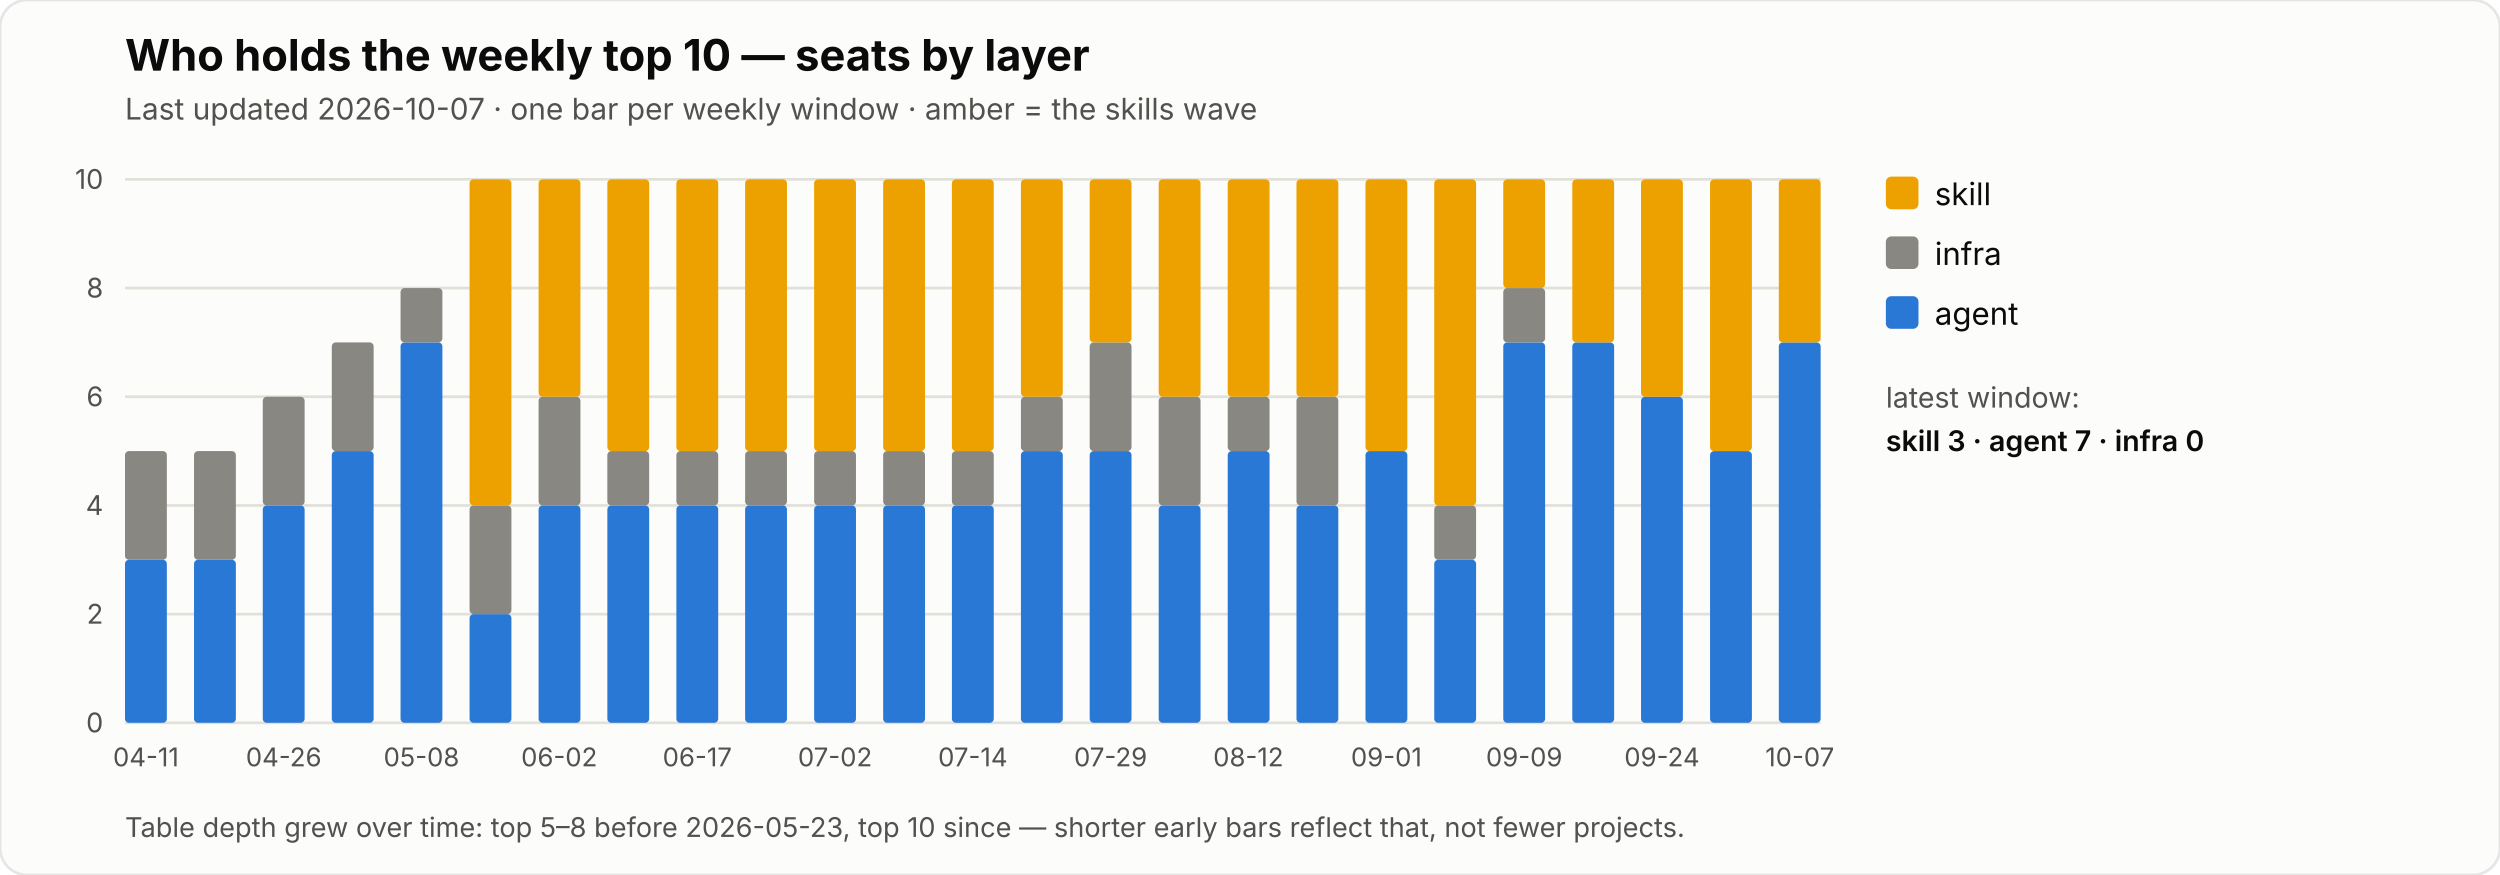
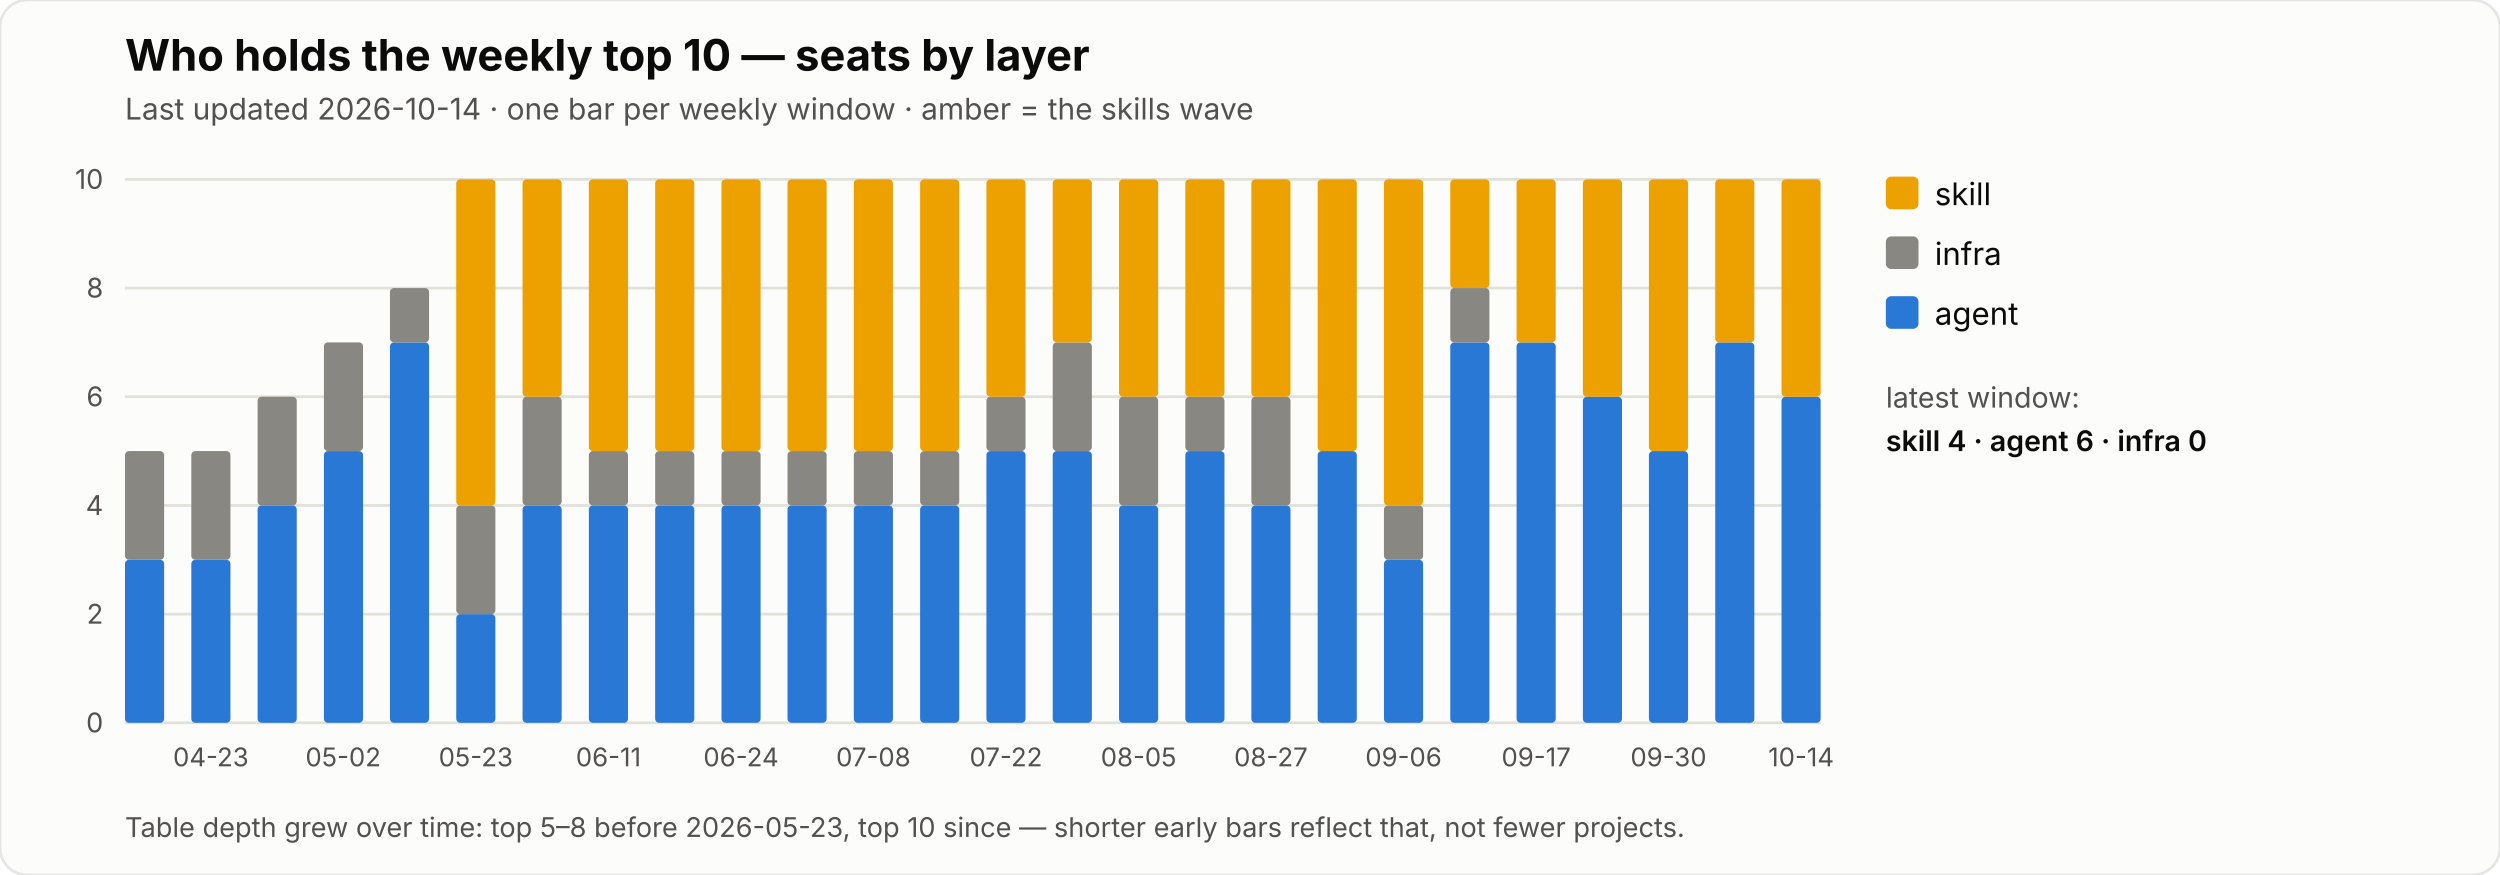
<svg xmlns="http://www.w3.org/2000/svg" width="920" height="322" viewBox="0 0 920 322" font-family="system-ui, -apple-system, sans-serif">
  <rect width="920" height="322" rx="10" fill="#fcfcfb" stroke="rgba(11,11,11,0.10)" />
  <text x="46" y="26" font-size="16" font-weight="700" fill="#0b0b0b">Who holds the weekly top 10 — seats by layer</text>
-   <text x="46" y="44" font-size="11" fill="#52514e">Last updated 2026-10-07 · one bar per weekly window · amber = the skills wave</text>
+   <text x="46" y="44" font-size="11" fill="#52514e">Last updated 2026-10-14 · one bar per weekly window · amber = the skills wave</text>
  <line x1="46" y1="266.0" x2="670" y2="266.0" stroke="#e1e0d9" stroke-width="1" />
  <text x="38" y="269.5" font-size="10" fill="#52514e" text-anchor="end">0</text>
  <line x1="46" y1="226.0" x2="670" y2="226.0" stroke="#e1e0d9" stroke-width="1" />
  <text x="38" y="229.5" font-size="10" fill="#52514e" text-anchor="end">2</text>
  <line x1="46" y1="186.0" x2="670" y2="186.0" stroke="#e1e0d9" stroke-width="1" />
  <text x="38" y="189.5" font-size="10" fill="#52514e" text-anchor="end">4</text>
  <line x1="46" y1="146.0" x2="670" y2="146.0" stroke="#e1e0d9" stroke-width="1" />
  <text x="38" y="149.5" font-size="10" fill="#52514e" text-anchor="end">6</text>
  <line x1="46" y1="106.0" x2="670" y2="106.0" stroke="#e1e0d9" stroke-width="1" />
  <text x="38" y="109.5" font-size="10" fill="#52514e" text-anchor="end">8</text>
  <line x1="46" y1="66.0" x2="670" y2="66.0" stroke="#e1e0d9" stroke-width="1" />
  <text x="38" y="69.5" font-size="10" fill="#52514e" text-anchor="end">10</text>
-   <rect x="46.0" y="206.0" width="15.4" height="60.0" fill="#2a78d6" rx="1.5" />
-   <rect x="46.0" y="166.0" width="15.4" height="40.0" fill="#898781" rx="1.5" />
-   <text x="53.7" y="282" font-size="9.5" fill="#52514e" text-anchor="middle">04-11</text>
-   <rect x="71.4" y="206.0" width="15.4" height="60.0" fill="#2a78d6" rx="1.5" />
-   <rect x="71.4" y="166.0" width="15.4" height="40.0" fill="#898781" rx="1.5" />
-   <rect x="96.7" y="186.0" width="15.4" height="80.0" fill="#2a78d6" rx="1.5" />
-   <rect x="96.7" y="146.0" width="15.4" height="40.0" fill="#898781" rx="1.5" />
-   <text x="104.4" y="282" font-size="9.5" fill="#52514e" text-anchor="middle">04-26</text>
-   <rect x="122.1" y="166.0" width="15.4" height="100.0" fill="#2a78d6" rx="1.5" />
-   <rect x="122.1" y="126.0" width="15.4" height="40.0" fill="#898781" rx="1.5" />
-   <rect x="147.4" y="126.0" width="15.4" height="140.0" fill="#2a78d6" rx="1.5" />
-   <rect x="147.4" y="106.0" width="15.4" height="20.0" fill="#898781" rx="1.5" />
-   <text x="155.1" y="282" font-size="9.5" fill="#52514e" text-anchor="middle">05-08</text>
-   <rect x="172.8" y="226.0" width="15.4" height="40.0" fill="#2a78d6" rx="1.5" />
-   <rect x="172.8" y="186.0" width="15.4" height="40.0" fill="#898781" rx="1.5" />
-   <rect x="172.8" y="66.0" width="15.4" height="120.0" fill="#eda100" rx="1.5" />
-   <rect x="198.2" y="186.0" width="15.4" height="80.0" fill="#2a78d6" rx="1.5" />
-   <rect x="198.2" y="146.0" width="15.4" height="40.0" fill="#898781" rx="1.5" />
-   <rect x="198.2" y="66.0" width="15.4" height="80.0" fill="#eda100" rx="1.5" />
-   <text x="205.8" y="282" font-size="9.5" fill="#52514e" text-anchor="middle">06-02</text>
-   <rect x="223.5" y="186.0" width="15.4" height="80.0" fill="#2a78d6" rx="1.5" />
-   <rect x="223.5" y="166.0" width="15.4" height="20.0" fill="#898781" rx="1.5" />
-   <rect x="223.5" y="66.0" width="15.4" height="100.0" fill="#eda100" rx="1.5" />
-   <rect x="248.9" y="186.0" width="15.4" height="80.0" fill="#2a78d6" rx="1.5" />
-   <rect x="248.9" y="166.0" width="15.4" height="20.0" fill="#898781" rx="1.5" />
-   <rect x="248.9" y="66.0" width="15.4" height="100.0" fill="#eda100" rx="1.5" />
-   <text x="256.6" y="282" font-size="9.5" fill="#52514e" text-anchor="middle">06-17</text>
-   <rect x="274.2" y="186.0" width="15.4" height="80.0" fill="#2a78d6" rx="1.5" />
-   <rect x="274.2" y="166.0" width="15.4" height="20.0" fill="#898781" rx="1.5" />
-   <rect x="274.2" y="66.0" width="15.4" height="100.0" fill="#eda100" rx="1.5" />
-   <rect x="299.6" y="186.0" width="15.4" height="80.0" fill="#2a78d6" rx="1.5" />
-   <rect x="299.6" y="166.0" width="15.4" height="20.0" fill="#898781" rx="1.5" />
-   <rect x="299.6" y="66.0" width="15.4" height="100.0" fill="#eda100" rx="1.5" />
-   <text x="307.3" y="282" font-size="9.5" fill="#52514e" text-anchor="middle">07-02</text>
-   <rect x="325.0" y="186.0" width="15.4" height="80.0" fill="#2a78d6" rx="1.5" />
-   <rect x="325.0" y="166.0" width="15.4" height="20.0" fill="#898781" rx="1.5" />
-   <rect x="325.0" y="66.0" width="15.4" height="100.0" fill="#eda100" rx="1.5" />
-   <rect x="350.3" y="186.0" width="15.4" height="80.0" fill="#2a78d6" rx="1.5" />
-   <rect x="350.3" y="166.0" width="15.4" height="20.0" fill="#898781" rx="1.5" />
-   <rect x="350.3" y="66.0" width="15.4" height="100.0" fill="#eda100" rx="1.5" />
-   <text x="358.0" y="282" font-size="9.5" fill="#52514e" text-anchor="middle">07-14</text>
-   <rect x="375.7" y="166.0" width="15.4" height="100.0" fill="#2a78d6" rx="1.5" />
-   <rect x="375.7" y="146.0" width="15.4" height="20.0" fill="#898781" rx="1.5" />
-   <rect x="375.7" y="66.0" width="15.4" height="80.0" fill="#eda100" rx="1.5" />
-   <rect x="401.0" y="166.0" width="15.4" height="100.0" fill="#2a78d6" rx="1.5" />
-   <rect x="401.0" y="126.0" width="15.4" height="40.0" fill="#898781" rx="1.5" />
-   <rect x="401.0" y="66.0" width="15.4" height="60.0" fill="#eda100" rx="1.5" />
-   <text x="408.7" y="282" font-size="9.5" fill="#52514e" text-anchor="middle">07-29</text>
-   <rect x="426.4" y="186.0" width="15.4" height="80.0" fill="#2a78d6" rx="1.5" />
-   <rect x="426.4" y="146.0" width="15.4" height="40.0" fill="#898781" rx="1.5" />
-   <rect x="426.4" y="66.0" width="15.4" height="80.0" fill="#eda100" rx="1.5" />
-   <rect x="451.8" y="166.0" width="15.4" height="100.0" fill="#2a78d6" rx="1.5" />
-   <rect x="451.8" y="146.0" width="15.4" height="20.0" fill="#898781" rx="1.5" />
-   <rect x="451.8" y="66.0" width="15.4" height="80.0" fill="#eda100" rx="1.5" />
-   <text x="459.4" y="282" font-size="9.5" fill="#52514e" text-anchor="middle">08-12</text>
-   <rect x="477.1" y="186.0" width="15.4" height="80.0" fill="#2a78d6" rx="1.5" />
-   <rect x="477.1" y="146.0" width="15.4" height="40.0" fill="#898781" rx="1.5" />
-   <rect x="477.1" y="66.0" width="15.4" height="80.0" fill="#eda100" rx="1.5" />
-   <rect x="502.5" y="166.0" width="15.4" height="100.0" fill="#2a78d6" rx="1.5" />
-   <rect x="502.5" y="66.0" width="15.4" height="100.0" fill="#eda100" rx="1.5" />
-   <text x="510.2" y="282" font-size="9.5" fill="#52514e" text-anchor="middle">09-01</text>
-   <rect x="527.8" y="206.0" width="15.4" height="60.0" fill="#2a78d6" rx="1.5" />
-   <rect x="527.8" y="186.0" width="15.4" height="20.0" fill="#898781" rx="1.5" />
-   <rect x="527.8" y="66.0" width="15.4" height="120.0" fill="#eda100" rx="1.5" />
-   <rect x="553.2" y="126.0" width="15.4" height="140.0" fill="#2a78d6" rx="1.5" />
-   <rect x="553.2" y="106.0" width="15.4" height="20.0" fill="#898781" rx="1.5" />
-   <rect x="553.2" y="66.0" width="15.4" height="40.0" fill="#eda100" rx="1.5" />
-   <text x="560.9" y="282" font-size="9.5" fill="#52514e" text-anchor="middle">09-09</text>
-   <rect x="578.6" y="126.0" width="15.4" height="140.0" fill="#2a78d6" rx="1.5" />
-   <rect x="578.6" y="66.0" width="15.4" height="60.0" fill="#eda100" rx="1.5" />
-   <rect x="603.9" y="146.0" width="15.4" height="120.0" fill="#2a78d6" rx="1.5" />
-   <rect x="603.9" y="66.0" width="15.4" height="80.0" fill="#eda100" rx="1.5" />
-   <text x="611.6" y="282" font-size="9.5" fill="#52514e" text-anchor="middle">09-24</text>
-   <rect x="629.3" y="166.0" width="15.4" height="100.0" fill="#2a78d6" rx="1.5" />
-   <rect x="629.3" y="66.0" width="15.4" height="100.0" fill="#eda100" rx="1.5" />
-   <rect x="654.6" y="126.0" width="15.4" height="140.0" fill="#2a78d6" rx="1.5" />
-   <rect x="654.6" y="66.0" width="15.4" height="60.0" fill="#eda100" rx="1.5" />
-   <text x="662.3" y="282" font-size="9.5" fill="#52514e" text-anchor="middle">10-07</text>
+   <rect x="46.0" y="206.0" width="14.4" height="60.0" fill="#2a78d6" rx="1.5" />
+   <rect x="46.0" y="166.0" width="14.4" height="40.0" fill="#898781" rx="1.5" />
+   <rect x="70.4" y="206.0" width="14.4" height="60.0" fill="#2a78d6" rx="1.5" />
+   <rect x="70.4" y="166.0" width="14.4" height="40.0" fill="#898781" rx="1.5" />
+   <text x="77.6" y="282" font-size="9.5" fill="#52514e" text-anchor="middle">04-23</text>
+   <rect x="94.8" y="186.0" width="14.4" height="80.0" fill="#2a78d6" rx="1.5" />
+   <rect x="94.8" y="146.0" width="14.4" height="40.0" fill="#898781" rx="1.5" />
+   <rect x="119.2" y="166.0" width="14.4" height="100.0" fill="#2a78d6" rx="1.5" />
+   <rect x="119.2" y="126.0" width="14.4" height="40.0" fill="#898781" rx="1.5" />
+   <text x="126.3" y="282" font-size="9.5" fill="#52514e" text-anchor="middle">05-02</text>
+   <rect x="143.5" y="126.0" width="14.4" height="140.0" fill="#2a78d6" rx="1.5" />
+   <rect x="143.5" y="106.0" width="14.4" height="20.0" fill="#898781" rx="1.5" />
+   <rect x="167.9" y="226.0" width="14.4" height="40.0" fill="#2a78d6" rx="1.5" />
+   <rect x="167.9" y="186.0" width="14.4" height="40.0" fill="#898781" rx="1.5" />
+   <rect x="167.9" y="66.0" width="14.4" height="120.0" fill="#eda100" rx="1.5" />
+   <text x="175.1" y="282" font-size="9.5" fill="#52514e" text-anchor="middle">05-23</text>
+   <rect x="192.3" y="186.0" width="14.4" height="80.0" fill="#2a78d6" rx="1.5" />
+   <rect x="192.3" y="146.0" width="14.4" height="40.0" fill="#898781" rx="1.5" />
+   <rect x="192.3" y="66.0" width="14.4" height="80.0" fill="#eda100" rx="1.5" />
+   <rect x="216.7" y="186.0" width="14.4" height="80.0" fill="#2a78d6" rx="1.5" />
+   <rect x="216.7" y="166.0" width="14.4" height="20.0" fill="#898781" rx="1.5" />
+   <rect x="216.7" y="66.0" width="14.4" height="100.0" fill="#eda100" rx="1.5" />
+   <text x="223.9" y="282" font-size="9.5" fill="#52514e" text-anchor="middle">06-11</text>
+   <rect x="241.1" y="186.0" width="14.4" height="80.0" fill="#2a78d6" rx="1.5" />
+   <rect x="241.1" y="166.0" width="14.4" height="20.0" fill="#898781" rx="1.5" />
+   <rect x="241.1" y="66.0" width="14.4" height="100.0" fill="#eda100" rx="1.5" />
+   <rect x="265.5" y="186.0" width="14.4" height="80.0" fill="#2a78d6" rx="1.5" />
+   <rect x="265.5" y="166.0" width="14.4" height="20.0" fill="#898781" rx="1.5" />
+   <rect x="265.5" y="66.0" width="14.4" height="100.0" fill="#eda100" rx="1.5" />
+   <text x="272.7" y="282" font-size="9.5" fill="#52514e" text-anchor="middle">06-24</text>
+   <rect x="289.8" y="186.0" width="14.4" height="80.0" fill="#2a78d6" rx="1.5" />
+   <rect x="289.8" y="166.0" width="14.4" height="20.0" fill="#898781" rx="1.5" />
+   <rect x="289.8" y="66.0" width="14.4" height="100.0" fill="#eda100" rx="1.5" />
+   <rect x="314.2" y="186.0" width="14.4" height="80.0" fill="#2a78d6" rx="1.5" />
+   <rect x="314.2" y="166.0" width="14.4" height="20.0" fill="#898781" rx="1.5" />
+   <rect x="314.2" y="66.0" width="14.4" height="100.0" fill="#eda100" rx="1.5" />
+   <text x="321.4" y="282" font-size="9.5" fill="#52514e" text-anchor="middle">07-08</text>
+   <rect x="338.6" y="186.0" width="14.4" height="80.0" fill="#2a78d6" rx="1.5" />
+   <rect x="338.6" y="166.0" width="14.4" height="20.0" fill="#898781" rx="1.5" />
+   <rect x="338.6" y="66.0" width="14.4" height="100.0" fill="#eda100" rx="1.5" />
+   <rect x="363.0" y="166.0" width="14.4" height="100.0" fill="#2a78d6" rx="1.5" />
+   <rect x="363.0" y="146.0" width="14.4" height="20.0" fill="#898781" rx="1.5" />
+   <rect x="363.0" y="66.0" width="14.4" height="80.0" fill="#eda100" rx="1.5" />
+   <text x="370.2" y="282" font-size="9.5" fill="#52514e" text-anchor="middle">07-22</text>
+   <rect x="387.4" y="166.0" width="14.4" height="100.0" fill="#2a78d6" rx="1.5" />
+   <rect x="387.4" y="126.0" width="14.4" height="40.0" fill="#898781" rx="1.5" />
+   <rect x="387.4" y="66.0" width="14.4" height="60.0" fill="#eda100" rx="1.5" />
+   <rect x="411.8" y="186.0" width="14.4" height="80.0" fill="#2a78d6" rx="1.5" />
+   <rect x="411.8" y="146.0" width="14.4" height="40.0" fill="#898781" rx="1.5" />
+   <rect x="411.8" y="66.0" width="14.4" height="80.0" fill="#eda100" rx="1.5" />
+   <text x="419.0" y="282" font-size="9.5" fill="#52514e" text-anchor="middle">08-05</text>
+   <rect x="436.2" y="166.0" width="14.4" height="100.0" fill="#2a78d6" rx="1.5" />
+   <rect x="436.2" y="146.0" width="14.4" height="20.0" fill="#898781" rx="1.5" />
+   <rect x="436.2" y="66.0" width="14.4" height="80.0" fill="#eda100" rx="1.5" />
+   <rect x="460.5" y="186.0" width="14.4" height="80.0" fill="#2a78d6" rx="1.5" />
+   <rect x="460.5" y="146.0" width="14.4" height="40.0" fill="#898781" rx="1.5" />
+   <rect x="460.5" y="66.0" width="14.4" height="80.0" fill="#eda100" rx="1.5" />
+   <text x="467.7" y="282" font-size="9.5" fill="#52514e" text-anchor="middle">08-27</text>
+   <rect x="484.9" y="166.0" width="14.4" height="100.0" fill="#2a78d6" rx="1.5" />
+   <rect x="484.9" y="66.0" width="14.4" height="100.0" fill="#eda100" rx="1.5" />
+   <rect x="509.3" y="206.0" width="14.4" height="60.0" fill="#2a78d6" rx="1.5" />
+   <rect x="509.3" y="186.0" width="14.4" height="20.0" fill="#898781" rx="1.5" />
+   <rect x="509.3" y="66.0" width="14.4" height="120.0" fill="#eda100" rx="1.5" />
+   <text x="516.5" y="282" font-size="9.5" fill="#52514e" text-anchor="middle">09-06</text>
+   <rect x="533.7" y="126.0" width="14.4" height="140.0" fill="#2a78d6" rx="1.5" />
+   <rect x="533.7" y="106.0" width="14.4" height="20.0" fill="#898781" rx="1.5" />
+   <rect x="533.7" y="66.0" width="14.4" height="40.0" fill="#eda100" rx="1.5" />
+   <rect x="558.1" y="126.0" width="14.4" height="140.0" fill="#2a78d6" rx="1.5" />
+   <rect x="558.1" y="66.0" width="14.4" height="60.0" fill="#eda100" rx="1.5" />
+   <text x="565.3" y="282" font-size="9.5" fill="#52514e" text-anchor="middle">09-17</text>
+   <rect x="582.5" y="146.0" width="14.4" height="120.0" fill="#2a78d6" rx="1.5" />
+   <rect x="582.5" y="66.0" width="14.4" height="80.0" fill="#eda100" rx="1.5" />
+   <rect x="606.8" y="166.0" width="14.4" height="100.0" fill="#2a78d6" rx="1.5" />
+   <rect x="606.8" y="66.0" width="14.4" height="100.0" fill="#eda100" rx="1.5" />
+   <text x="614.0" y="282" font-size="9.5" fill="#52514e" text-anchor="middle">09-30</text>
+   <rect x="631.2" y="126.0" width="14.4" height="140.0" fill="#2a78d6" rx="1.5" />
+   <rect x="631.2" y="66.0" width="14.4" height="60.0" fill="#eda100" rx="1.5" />
+   <rect x="655.6" y="146.0" width="14.4" height="120.0" fill="#2a78d6" rx="1.5" />
+   <rect x="655.6" y="66.0" width="14.4" height="80.0" fill="#eda100" rx="1.5" />
+   <text x="662.8" y="282" font-size="9.5" fill="#52514e" text-anchor="middle">10-14</text>
  <rect x="694" y="65" width="12" height="12" rx="2" fill="#eda100" />
  <text x="712" y="75.5" font-size="11.5" fill="#0b0b0b">skill</text>
  <rect x="694" y="87" width="12" height="12" rx="2" fill="#898781" />
  <text x="712" y="97.5" font-size="11.5" fill="#0b0b0b">infra</text>
  <rect x="694" y="109" width="12" height="12" rx="2" fill="#2a78d6" />
  <text x="712" y="119.5" font-size="11.5" fill="#0b0b0b">agent</text>
  <text x="694" y="150" font-size="10.5" fill="#52514e">latest window:</text>
-   <text x="694" y="166" font-size="10.5" font-weight="600" fill="#0b0b0b">skill 3 · agent 7 · infra 0</text>
+   <text x="694" y="166" font-size="10.5" font-weight="600" fill="#0b0b0b">skill 4 · agent 6 · infra 0</text>
  <text x="46" y="308" font-size="10" fill="#52514e">Table depth grew over time: top 5–8 before 2026-05-23, top 10 since — shorter early bars reflect that, not fewer projects.</text>
</svg>
